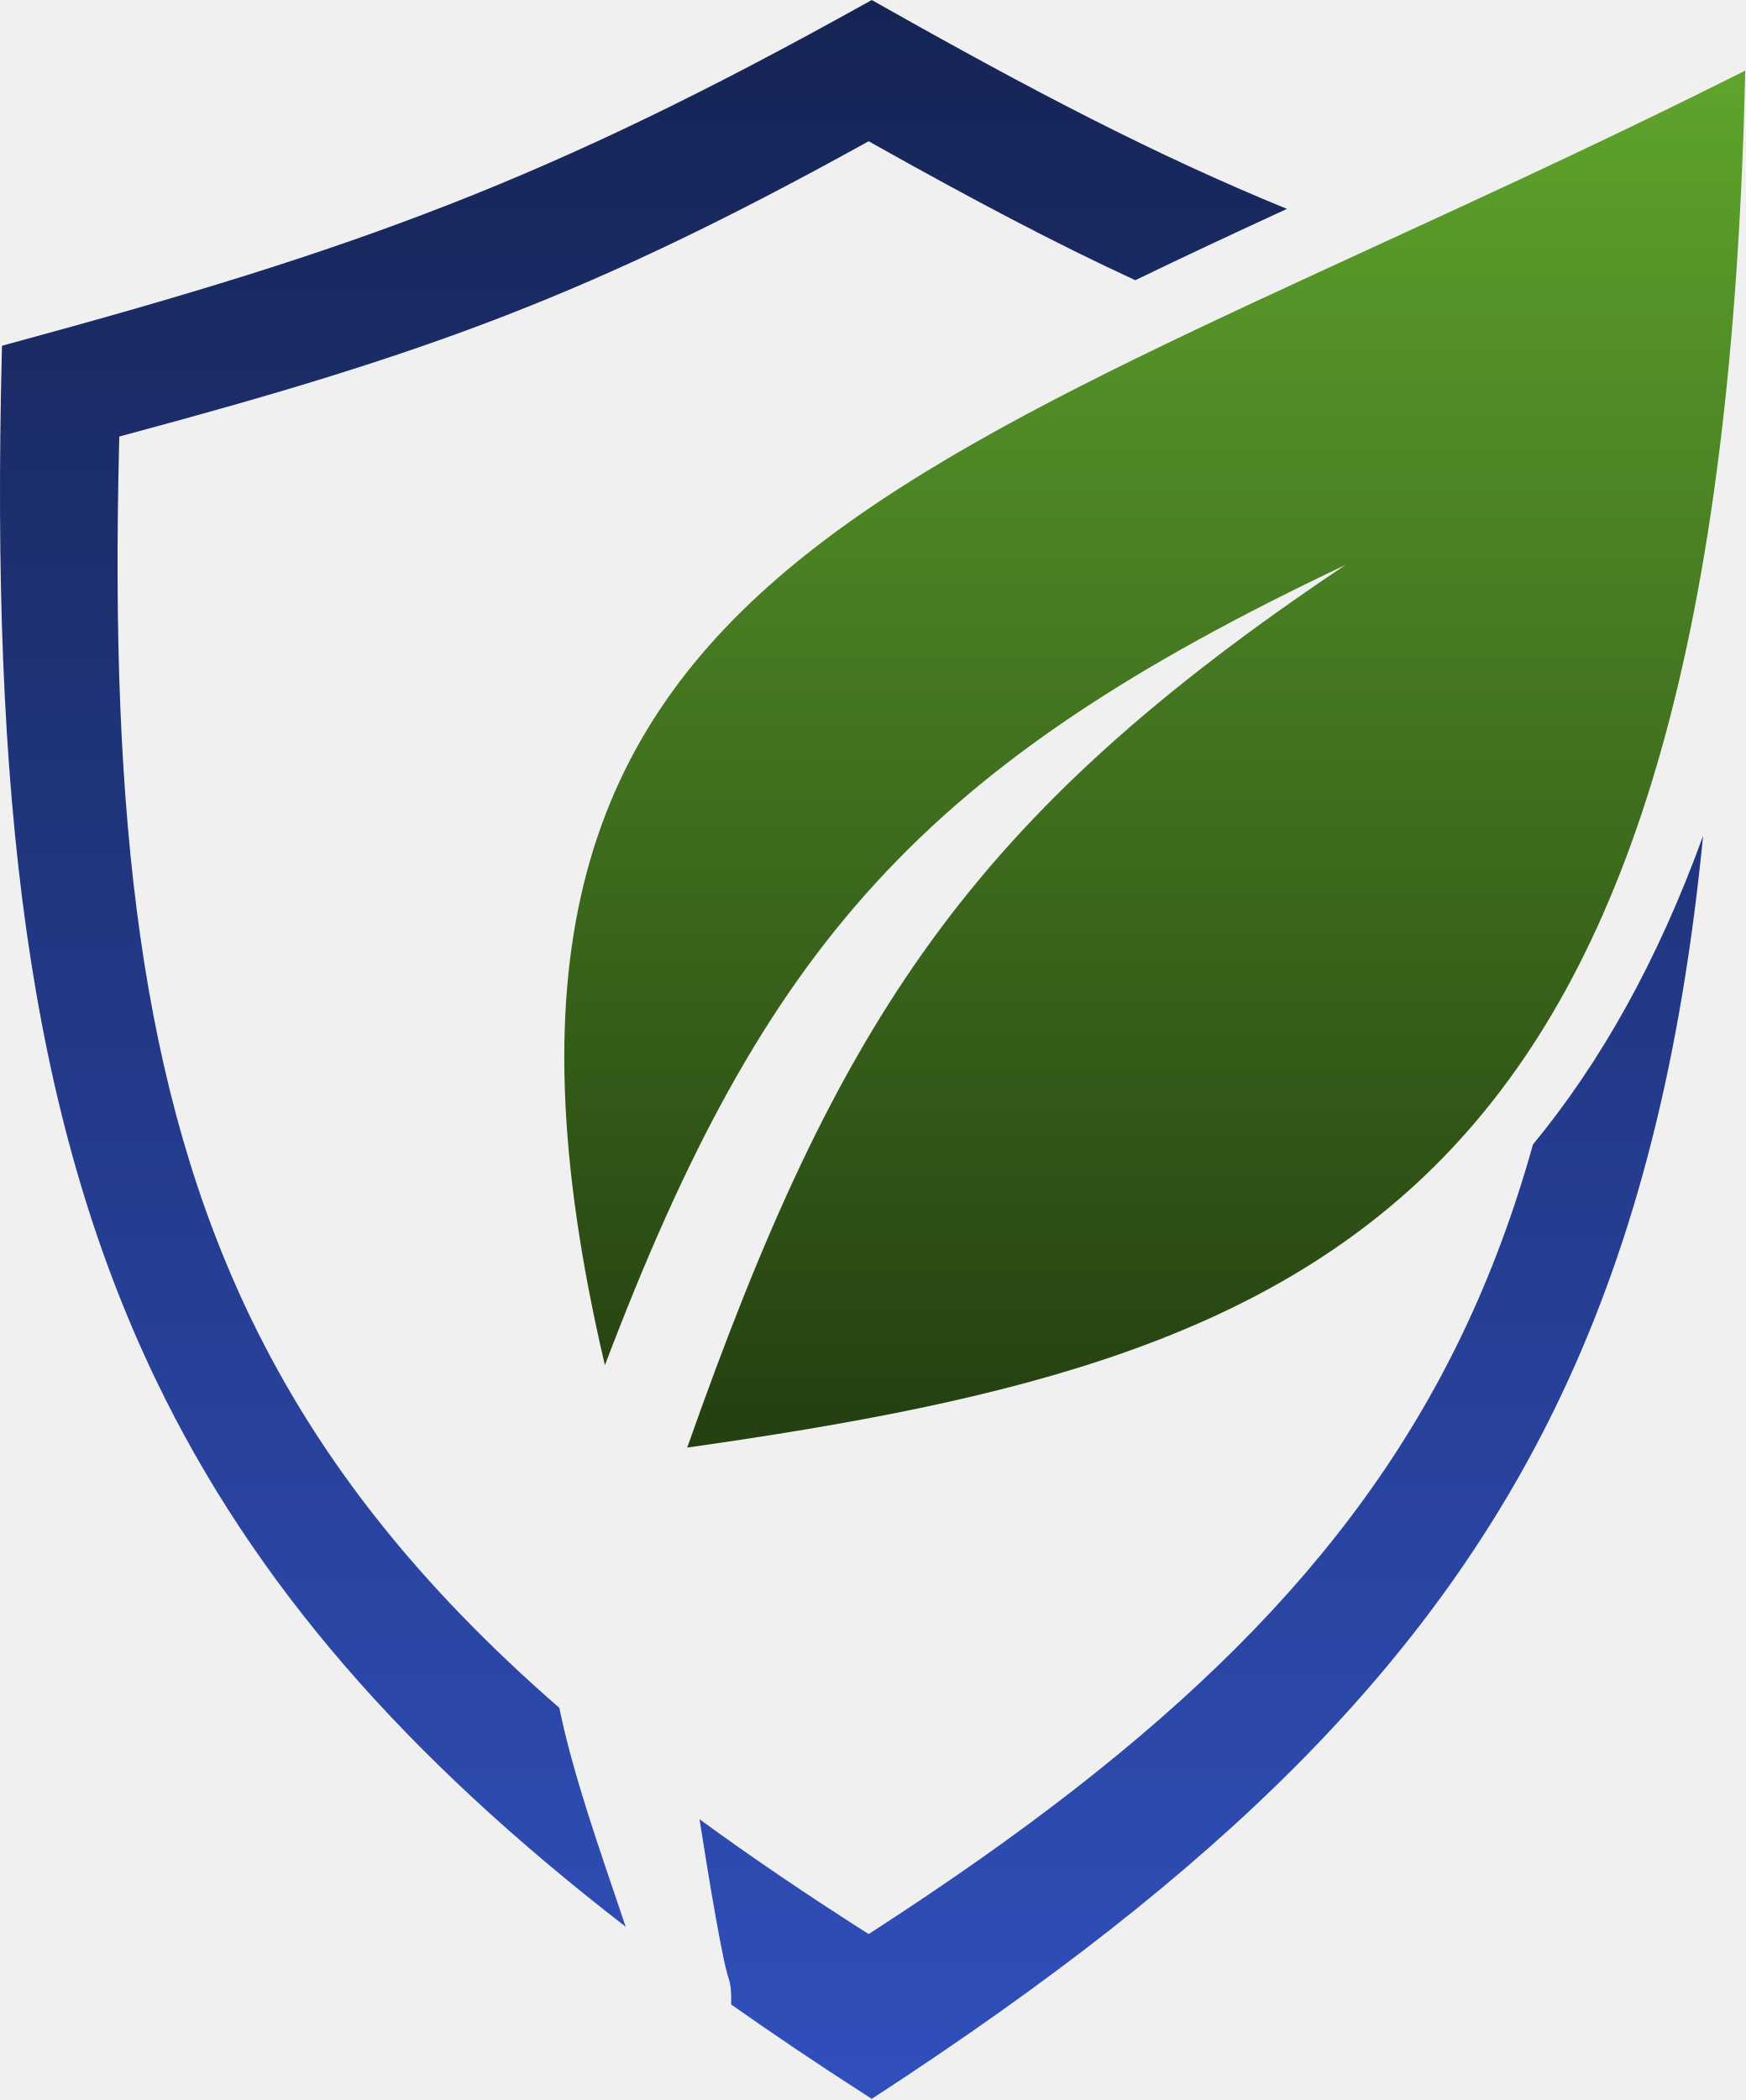
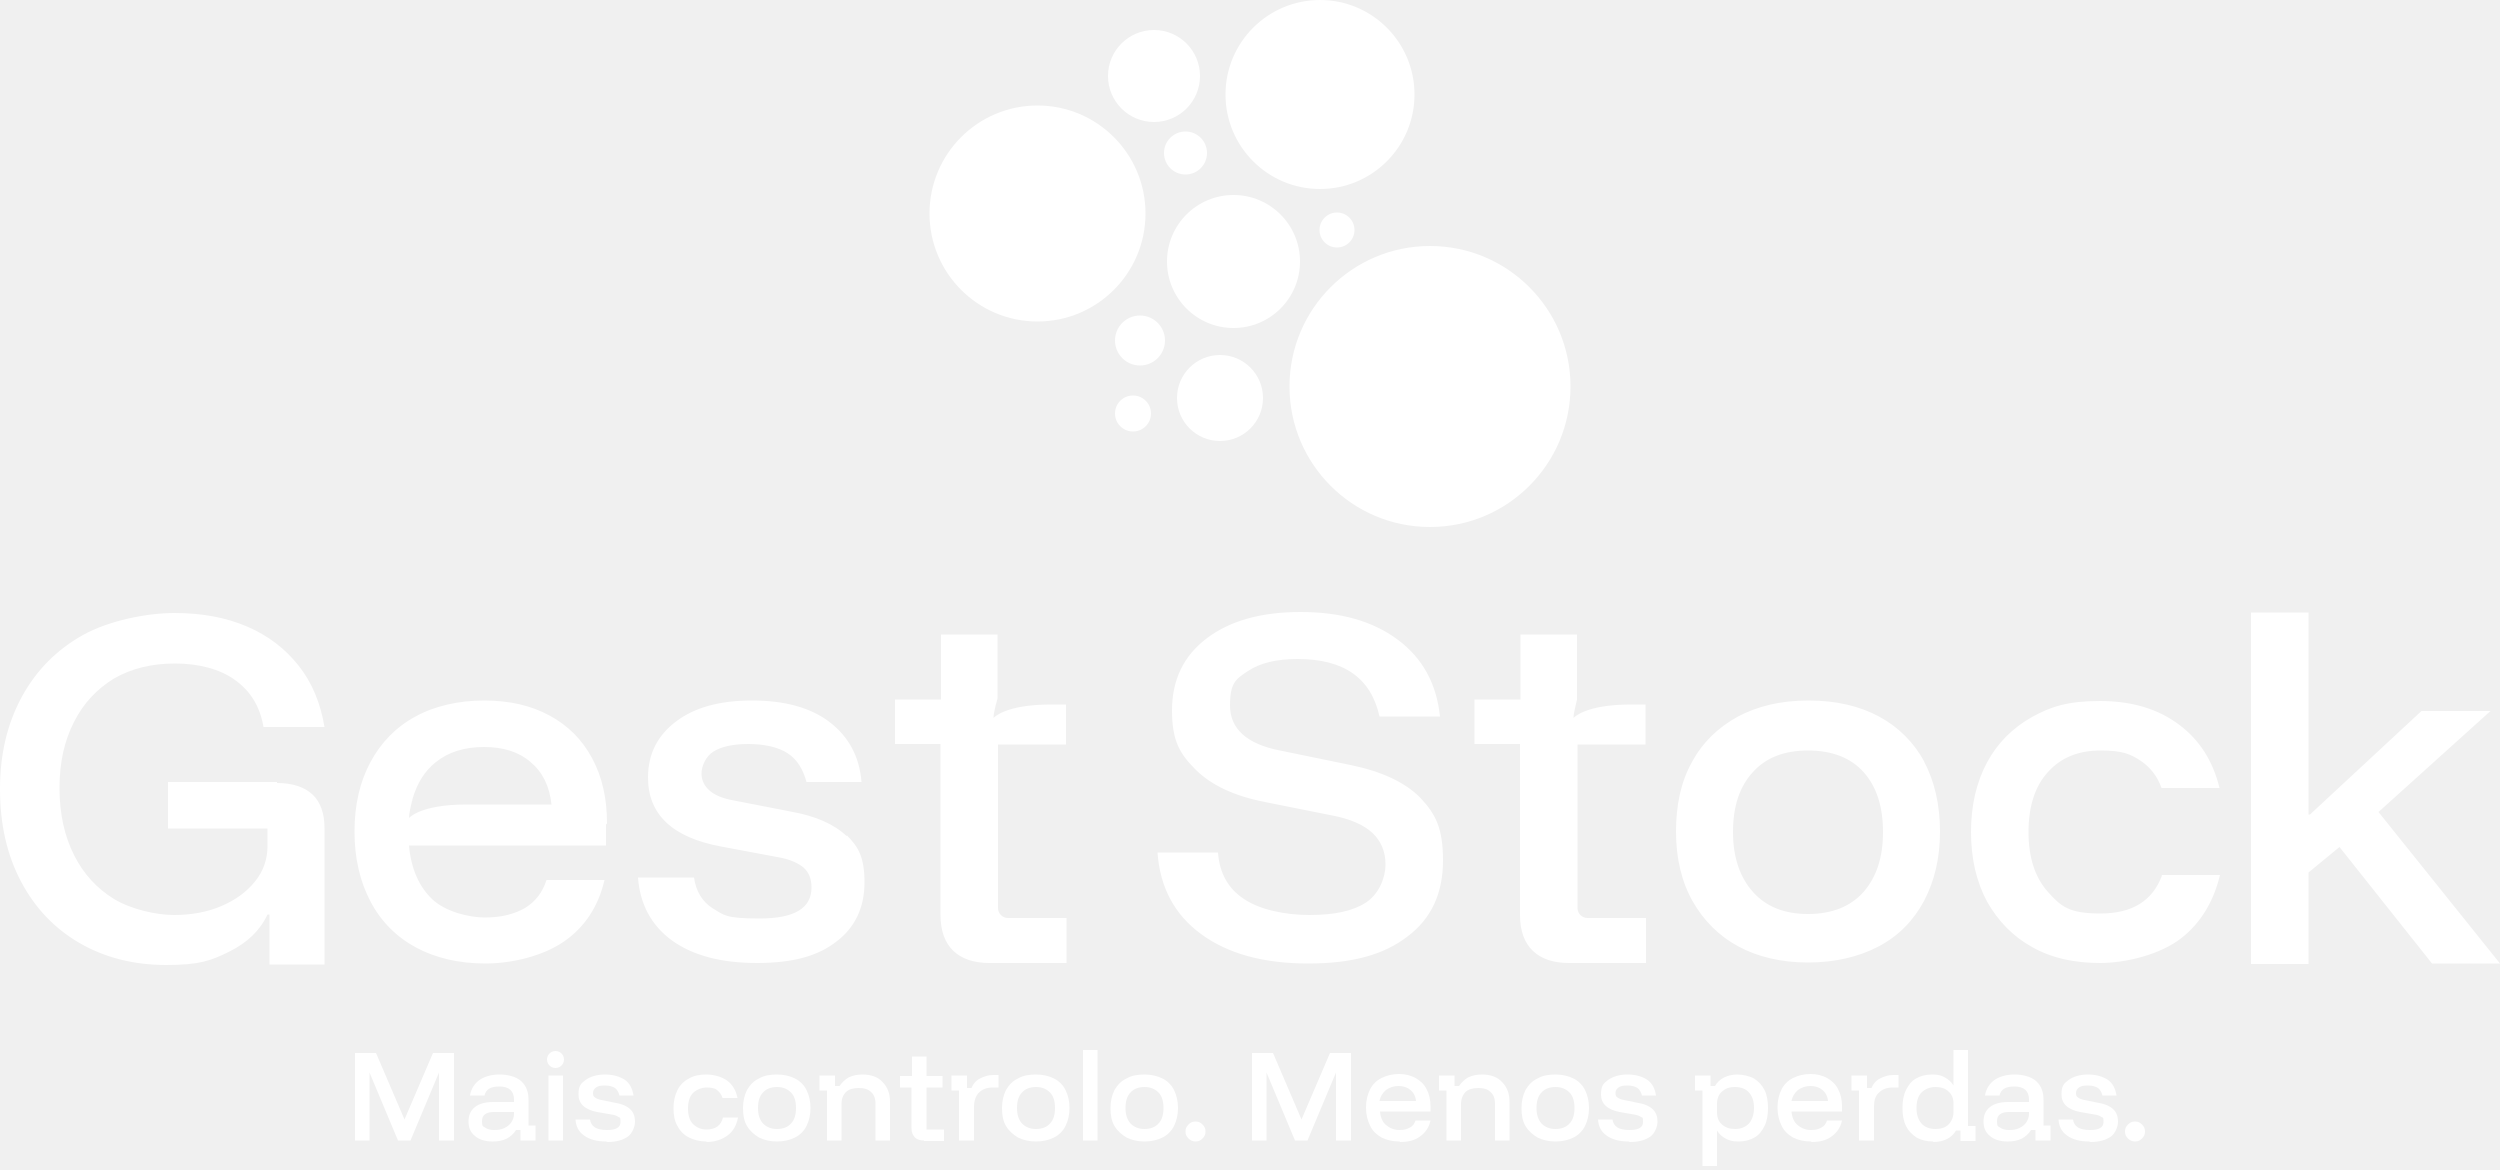
- <svg xmlns="http://www.w3.org/2000/svg" width="375" height="451" viewBox="0 0 375 451" fill="none">
-   <path d="M129.938 293.193C164.199 202.936 197.917 164.421 289.029 121.321C208.3 175.338 180.032 218.947 147.615 310.885C288.009 291.001 369.516 257.975 374.888 15.165C199.747 103.086 88.326 116.047 129.938 293.193Z" fill="url(#paint0_linear_1739_475)" />
-   <path d="M365.838 179.494C361.205 226.491 351.594 265.626 335.066 300.252C307.693 357.595 261.54 402.264 188.631 449.86L187.26 450.753L185.884 449.869C175.774 443.364 166.171 436.91 157.051 430.484C157.14 428.225 156.983 426.237 156.562 425.043C155.24 421.294 152.538 405.189 150.259 390.695C161.048 398.583 172.683 406.49 185.223 414.489L186.589 415.358L187.951 414.479C250.654 373.898 290.392 335.781 313.966 286.82C320.163 273.95 325.218 260.347 329.295 245.787C343.86 228.101 356.072 206.39 365.838 179.494ZM188.493 0.696C221.898 19.571 248.241 33.316 276.438 44.864C265.13 50.068 254.261 55.144 243.866 60.177C226.43 52.134 208.732 42.74 187.812 31.021L186.589 30.335L185.361 31.016C126.591 63.447 91.709 75.984 27.454 93.257L25.629 93.745L25.58 95.636C23.607 175.719 30.22 234.333 54.102 283.537C68.906 314.036 90.286 340.791 120.138 366.772C123.149 381.268 128.445 396.139 134.402 413.793C86.746 376.957 54.457 339.919 33.511 296.391C5.778 238.759 -1.913 170.074 0.381 76.132L0.431 74.251L2.245 73.757C77.014 53.484 117.624 38.763 186.022 0.691L187.26 0L188.493 0.696Z" fill="url(#paint1_linear_1739_475)" />
+ <svg xmlns="http://www.w3.org/2000/svg" width="500" height="234" viewBox="0 0 500 234" fill="none">
+   <g clip-path="url(#clip0_25_405)">
+     <path d="M246.7 65.6C254.045 65.6 260 59.645 260 52.3C260 44.955 254.045 39 246.7 39C239.355 39 233.4 44.955 233.4 52.3C233.4 59.645 239.355 65.6 246.7 65.6Z" fill="white" />
+     <path d="M230.8 24.4C235.881 24.4 240 20.281 240 15.2C240 10.119 235.881 6 230.8 6C225.719 6 221.6 10.119 221.6 15.2C221.6 20.281 225.719 24.4 230.8 24.4Z" fill="white" />
+     <path d="M244 88.2C248.75 88.2 252.6 84.35 252.6 79.6C252.6 74.85 248.75 71 244 71C239.25 71 235.4 74.85 235.4 79.6C235.4 84.35 239.25 88.2 244 88.2Z" fill="white" />
+     <path d="M207.5 64.3C219.429 64.3 229.1 54.629 229.1 42.7C229.1 30.771 219.429 21.1 207.5 21.1C195.571 21.1 185.9 30.771 185.9 42.7C185.9 54.629 195.571 64.3 207.5 64.3Z" fill="white" />
+     <path d="M264 37.8C274.438 37.8 282.9 29.338 282.9 18.9C282.9 8.462 274.438 0 264 0C253.562 0 245.1 8.462 245.1 18.9C245.1 29.338 253.562 37.8 264 37.8Z" fill="white" />
+     <path d="M286 105.4C301.519 105.4 314.1 92.819 314.1 77.3C314.1 61.781 301.519 49.2 286 49.2C270.481 49.2 257.9 61.781 257.9 77.3C257.9 92.819 270.481 105.4 286 105.4Z" fill="white" />
+     <path d="M228 73.1C230.761 73.1 233 70.861 233 68.1C233 65.339 230.761 63.1 228 63.1C225.239 63.1 223 65.339 223 68.1C223 70.861 225.239 73.1 228 73.1Z" fill="white" />
+     <path d="M237.1 34.9C239.475 34.9 241.4 32.975 241.4 30.6C241.4 28.225 239.475 26.3 237.1 26.3C234.725 26.3 232.8 28.225 232.8 30.6C232.8 32.975 234.725 34.9 237.1 34.9Z" fill="white" />
+     <path d="M267.4 49.5C269.333 49.5 270.9 47.933 270.9 46C270.9 44.067 269.333 42.5 267.4 42.5C265.467 42.5 263.9 44.067 263.9 46C263.9 47.933 265.467 49.5 267.4 49.5Z" fill="white" />
+     <path d="M226.6 86.3C228.588 86.3 230.2 84.688 230.2 82.7C230.2 80.712 228.588 79.1 226.6 79.1C224.612 79.1 223 80.712 223 82.7C223 84.688 224.612 86.3 226.6 86.3Z" fill="white" />
+     <path d="M55.4 156.4H33.6V165.7H53.5V169.2C53.5 171.8 52.7 174.2 51 176.3C49.3 178.4 47.1 180 44.3 181.2C41.5 182.4 38.3 183 34.8 183C31.3 183 26.3 181.9 22.8 179.8C19.4 177.7 16.7 174.8 14.8 171C12.9 167.2 11.9 162.8 11.9 157.6C11.9 152.4 12.9 148.1 14.8 144.4C16.7 140.6 19.4 137.8 22.8 135.7C26.3 133.7 30.3 132.7 35 132.7C39.7 132.7 44 133.8 47 136C50.1 138.2 52 141.3 52.7 145.4H64.9C64.1 140.6 62.4 136.5 59.7 133.1C57 129.7 53.6 127.1 49.4 125.3C45.2 123.5 40.4 122.6 34.9 122.6C29.4 122.6 21.8 124.1 16.6 127C11.4 129.9 7.3 134 4.4 139.3C1.5 144.6 0 150.7 0 157.8C0 164.9 1.4 171 4.2 176.3C7 181.6 10.9 185.7 15.9 188.6C20.9 191.5 26.7 193 33.3 193C39.9 193 42.3 192.1 45.9 190.3C49.5 188.5 52 186.1 53.5 182.9H53.9V192.9H64.9V165.6C64.9 162.7 64.1 160.4 62.5 158.9C60.9 157.4 58.5 156.6 55.4 156.6V156.4ZM169.3 167.2C166.9 164.9 163.2 163.2 158.1 162.3L146.8 160.1C144.5 159.7 142.9 159 141.9 158.1C140.9 157.2 140.3 156.1 140.3 154.7C140.3 153.3 141.1 151.3 142.7 150.3C144.3 149.3 146.7 148.8 149.7 148.8C152.7 148.8 155.7 149.4 157.6 150.7C159.4 151.9 160.6 153.8 161.3 156.4H172.3C171.9 151.3 169.7 147.3 165.9 144.4C162.1 141.5 156.9 140.1 150.4 140.1C143.9 140.1 138.9 141.5 135.2 144.3C131.5 147.1 129.6 150.8 129.6 155.5C129.6 162.9 134.5 167.5 144.2 169.3L155.4 171.4C157.9 171.8 159.6 172.6 160.7 173.5C161.8 174.5 162.3 175.8 162.3 177.5C162.3 181.7 158.8 183.7 151.9 183.7C145 183.7 144.8 183 142.6 181.7C140.5 180.4 139.2 178.3 138.8 175.5H127.6C128 180.9 130.3 185.1 134.4 188.1C138.6 191.1 144.2 192.6 151.4 192.6C158.6 192.6 163.6 191.2 167.3 188.3C171 185.5 172.9 181.5 172.9 176.5C172.9 171.5 171.7 169.4 169.4 167.1L169.3 167.2ZM121.4 164.7C121.4 159.6 120.4 155.3 118.4 151.6C116.4 147.9 113.6 145.1 109.9 143.1C106.2 141.1 101.9 140.1 96.8 140.1C91.7 140.1 86.9 141.2 83.1 143.3C79.2 145.4 76.2 148.5 74.1 152.4C72 156.3 70.9 160.9 70.9 166.3C70.9 171.7 72 176.3 74.1 180.3C76.2 184.3 79.3 187.4 83.2 189.5C87.1 191.6 91.8 192.7 97.1 192.7C102.4 192.7 108.6 191.2 112.8 188.3C117 185.4 119.7 181.2 120.9 176H109.3C108.5 178.5 107.1 180.3 105 181.6C102.9 182.8 100.3 183.5 97 183.5C93.7 183.5 89 182.3 86.4 179.8C83.8 177.3 82.2 173.7 81.8 169.1H121.2V164.9L121.4 164.7ZM93.3 160.9C84 160.9 81.8 163.6 81.8 163.6C81.8 162.7 82.2 161 82.4 160.2C82.4 160 82.4 159.9 82.5 159.8C83.4 156.7 84.9 154.2 87.2 152.4C89.7 150.4 92.9 149.4 96.8 149.4C100.7 149.4 103.8 150.4 106.1 152.4C108.5 154.4 109.9 157.2 110.3 160.9H93.2H93.3ZM82.6 159.8C82.6 159.9 82.6 160.1 82.5 160.2C82.5 159.9 82.6 159.8 82.6 159.8ZM213.2 148.9V140.9C212.3 140.9 211.3 140.9 210.2 140.9C200.9 140.9 198.7 143.6 198.7 143.6C198.7 142.4 199.5 139.7 199.5 139.7V126.9H188.2V139.9H179V148.8H188.1V183C188.1 186.2 189 188.6 190.7 190.2C192.4 191.8 194.8 192.6 197.9 192.6H213.3V183.6H201.6C200.5 183.6 199.6 182.7 199.6 181.6V148.9H213.3H213.2ZM284.1 159.6C281.1 156.5 276.4 154.3 270.1 153L256 150.1C249.3 148.8 246 145.7 246 141.1C246 136.5 247.2 135.8 249.6 134.2C252 132.6 255.3 131.8 259.5 131.8C268.8 131.8 274.2 135.6 275.9 143.3H288C287.3 136.7 284.5 131.6 279.5 127.9C274.5 124.2 268.1 122.4 260.1 122.4C252.1 122.4 245.9 124.2 241.3 127.7C236.7 131.2 234.4 136 234.4 142.1C234.4 148.2 236 150.8 239.1 153.9C242.2 157 246.8 159.2 253 160.4L266.5 163.1C270.1 163.8 272.8 165 274.5 166.6C276.2 168.2 277.1 170.3 277.1 172.9C277.1 175.5 275.8 178.8 273.2 180.5C270.6 182.2 266.9 183 261.9 183C256.9 183 251.9 181.9 248.8 179.8C245.6 177.7 243.9 174.6 243.6 170.5H231.5C232 177.5 234.9 182.9 240.2 186.8C245.5 190.7 252.6 192.7 261.6 192.7C270.6 192.7 276.8 190.9 281.5 187.3C286.3 183.7 288.6 178.6 288.6 172.1C288.6 165.6 287.1 162.8 284.1 159.6ZM384.9 152.4C382.8 148.5 379.7 145.4 375.8 143.3C371.9 141.2 367.2 140.1 361.7 140.1C356.2 140.1 351.6 141.2 347.6 143.3C343.6 145.5 340.5 148.5 338.4 152.4C336.2 156.3 335.2 161 335.2 166.3C335.2 171.6 336.3 176.3 338.5 180.2C340.7 184.1 343.8 187.2 347.7 189.3C351.6 191.4 356.3 192.5 361.6 192.5C366.9 192.5 371.7 191.4 375.7 189.3C379.7 187.2 382.7 184.1 384.8 180.2C386.9 176.2 388 171.6 388 166.3C388 161 386.9 156.2 384.8 152.3L384.9 152.4ZM372.7 178.4C370.1 181.3 366.4 182.8 361.6 182.8C356.8 182.8 353.2 181.3 350.6 178.4C348 175.5 346.6 171.5 346.6 166.4C346.6 161.3 347.9 157.3 350.6 154.4C353.2 151.5 356.9 150.1 361.6 150.1C366.3 150.1 370.1 151.5 372.7 154.4C375.3 157.3 376.6 161.3 376.6 166.4C376.6 171.5 375.3 175.4 372.7 178.4ZM432.4 175.1C430.5 180.2 426.4 182.7 420.1 182.7C413.8 182.7 412.2 181.3 409.6 178.4C407 175.5 405.7 171.5 405.7 166.4C405.7 161.3 407 157.2 409.6 154.4C412.2 151.5 415.7 150.1 420.1 150.1C424.5 150.1 426.1 150.8 428.2 152.2C430.1 153.5 431.5 155.3 432.3 157.6H443.9C442.6 152.2 439.9 148 435.9 145C431.7 141.8 426.4 140.2 420 140.2C413.6 140.2 410.2 141.3 406.4 143.4C402.5 145.6 399.5 148.6 397.4 152.5C395.3 156.4 394.2 161.1 394.2 166.4C394.2 171.7 395.3 176.4 397.4 180.3C399.6 184.2 402.6 187.3 406.4 189.4C410.3 191.6 414.8 192.6 420 192.6C425.2 192.6 432.1 190.9 436.3 187.6C440.1 184.6 442.7 180.4 444 175H432.3L432.4 175.1ZM329.1 148.9V140.9C328.3 140.9 327.3 140.9 326.2 140.9C316.9 140.9 314.7 143.6 314.7 143.6C314.7 142.6 315.3 140.5 315.4 139.9V126.9H304.1V139.9H294.9V148.8H304V183C304 186.2 304.9 188.6 306.6 190.2C308.3 191.8 310.7 192.6 313.8 192.6H329.2V183.6H317.5C316.4 183.6 315.5 182.7 315.5 181.6V148.9H329.2H329.1ZM475.7 162.4L498.1 142.2H484.3L462 162.9H461.7V122.5H450.2V192.8H461.7V174.5L467.9 169.4L486.4 192.7H500L475.7 162.4Z" fill="white" />
+     <path d="M71 228.1V210.6H75.2L80.9 223.9L86.6 210.6H90.8V228.1H87.8V214.5L82.1 228.1H79.6L73.9 214.5V228.1H71Z" fill="white" />
+     <path d="M98.5 228.3C97 228.3 95.8 227.9 95 227.2C94.1 226.5 93.7 225.5 93.7 224.3C93.7 223.1 94.1 222.1 95 221.4C95.9 220.7 97.1 220.4 98.7 220.4H102.8V219.9C102.8 218.2 101.8 217.3 99.9 217.3C98 217.3 97.2 217.9 96.9 219.1H94C94.2 217.8 94.9 216.7 95.9 216C96.9 215.3 98.3 214.9 99.9 214.9C101.5 214.9 103.2 215.3 104.2 216.2C105.2 217.1 105.7 218.3 105.7 219.9V225.1H107.1V228.1H104.1V226H103.2C102.8 226.7 102.1 227.3 101.4 227.7C100.6 228.1 99.7 228.3 98.6 228.3H98.5ZM98.9 226C99.6 226 100.3 225.9 100.9 225.6C101.5 225.3 102 224.9 102.3 224.4C102.6 223.9 102.8 223.4 102.8 222.8V222.4H98.8C97.2 222.4 96.4 223 96.4 224.2C96.4 225.4 96.6 225.2 97 225.5C97.4 225.8 98 226 98.8 226H98.9Z" fill="white" />
+     <path d="M111.1 213.6C110.6 213.6 110.2 213.4 109.9 213.1C109.6 212.8 109.4 212.4 109.4 211.9C109.4 211.4 109.6 211 109.9 210.7C110.2 210.4 110.6 210.2 111.1 210.2C111.6 210.2 112 210.4 112.3 210.7C112.6 211 112.8 211.4 112.8 211.9C112.8 212.4 112.6 212.8 112.3 213.1C112 213.4 111.6 213.6 111.1 213.6ZM109.7 228.1V215.1H112.6V228.1H109.7Z" fill="white" />
+     <path d="M121.2 228.3C119.4 228.3 117.9 227.9 116.8 227.1C115.7 226.3 115.2 225.3 115.1 223.9H118C118.1 224.6 118.4 225.1 119 225.5C119.5 225.8 120.3 226 121.4 226C123.2 226 124.1 225.5 124.1 224.4C124.1 223.3 124 223.6 123.7 223.4C123.4 223.2 123 223 122.3 222.9L119.4 222.4C116.9 221.9 115.7 220.7 115.7 218.9C115.7 217.1 116.2 216.7 117.1 216C118.1 215.3 119.4 214.9 121 214.9C122.6 214.9 124 215.3 125 216C126 216.7 126.5 217.8 126.7 219.1H123.9C123.7 218.4 123.4 217.9 123 217.6C122.5 217.3 121.9 217.1 121 217.1C120.1 217.1 119.6 217.2 119.2 217.5C118.8 217.8 118.6 218.1 118.6 218.6C118.6 219.1 118.7 219.3 119 219.5C119.3 219.7 119.7 219.9 120.3 220L123.2 220.6C124.5 220.8 125.5 221.3 126.1 221.9C126.7 222.5 127 223.3 127 224.3C127 225.3 126.5 226.6 125.6 227.3C124.6 228 123.3 228.4 121.5 228.4L121.2 228.3Z" fill="white" />
+     <path d="M141.3 228.3C140 228.3 138.8 228 137.8 227.5C136.8 227 136 226.2 135.5 225.2C134.9 224.2 134.7 223 134.7 221.6C134.7 220.2 135 219 135.5 218C136 217 136.8 216.2 137.8 215.7C138.8 215.1 140 214.9 141.3 214.9C142.6 214.9 144.3 215.3 145.4 216.1C146.5 216.9 147.2 218.1 147.5 219.6H144.5C144.3 218.9 143.9 218.4 143.4 218C142.9 217.6 142.2 217.5 141.3 217.5C140.4 217.5 139.3 217.9 138.6 218.6C137.9 219.3 137.6 220.4 137.6 221.7C137.6 223 137.9 224.1 138.6 224.8C139.3 225.5 140.2 225.9 141.3 225.9C143.1 225.9 144.2 225.1 144.6 223.5H147.6C147.3 225.1 146.6 226.3 145.5 227.1C144.4 227.9 143 228.4 141.3 228.4V228.3Z" fill="white" />
+     <path d="M155.4 228.3C154 228.3 152.8 228 151.8 227.5C150.8 226.9 150 226.2 149.4 225.2C148.8 224.2 148.6 223 148.6 221.6C148.6 220.2 148.9 219 149.4 218C150 217 150.7 216.2 151.8 215.7C152.8 215.1 154 214.9 155.4 214.9C156.8 214.9 158 215.2 159 215.7C160 216.2 160.8 217 161.3 218C161.8 219 162.1 220.2 162.1 221.6C162.1 223 161.8 224.2 161.3 225.2C160.8 226.2 160 227 159 227.5C158 228 156.8 228.3 155.4 228.3ZM155.4 225.8C156.6 225.8 157.6 225.4 158.2 224.7C158.9 224 159.2 222.9 159.2 221.6C159.2 220.3 158.9 219.2 158.2 218.5C157.5 217.8 156.6 217.4 155.4 217.4C154.2 217.4 153.2 217.8 152.6 218.5C151.9 219.2 151.6 220.3 151.6 221.6C151.6 222.9 151.9 223.9 152.6 224.7C153.3 225.4 154.2 225.8 155.4 225.8Z" fill="white" />
+     <path d="M165.4 228.1V218.1H163.9V215.1H167V217.2H167.9C168.4 216.5 169 215.9 169.7 215.5C170.5 215.1 171.4 214.9 172.5 214.9C174.2 214.9 175.6 215.4 176.5 216.4C177.5 217.4 178 218.7 178 220.3V228.1H175.1V220.8C175.1 219.7 174.8 218.9 174.2 218.4C173.6 217.8 172.8 217.6 171.7 217.6C170.6 217.6 169.7 217.9 169.2 218.4C168.6 219 168.3 219.8 168.3 220.8V228.1H165.4Z" fill="white" />
+     <path d="M184.8 228.1C184 228.1 183.4 227.9 183 227.5C182.6 227.1 182.3 226.5 182.3 225.7V217.5H180V215.2H182.4V211.3H185.3V215.2H188.5V217.5H185.3V225.9H188.8V228.2H184.8V228.1Z" fill="white" />
+     <path d="M191.8 228.1V218.1H190.3V215.1H193.4V217.6H194.3C194.6 216.8 195.2 216.1 196 215.7C196.8 215.3 197.6 215 198.6 215H199.7V217.5H198.5C197.3 217.5 196.4 217.9 195.7 218.6C195.1 219.3 194.8 220.2 194.8 221.4V228.1H191.8Z" fill="white" />
+     <path d="M207.2 228.3C205.8 228.3 204.6 228 203.6 227.5C202.6 226.9 201.8 226.2 201.2 225.2C200.6 224.2 200.4 223 200.4 221.6C200.4 220.2 200.7 219 201.2 218C201.8 217 202.5 216.2 203.6 215.7C204.6 215.1 205.8 214.9 207.2 214.9C208.6 214.9 209.8 215.2 210.8 215.7C211.8 216.2 212.6 217 213.1 218C213.6 219 213.9 220.2 213.9 221.6C213.9 223 213.6 224.2 213.1 225.2C212.6 226.2 211.8 227 210.8 227.5C209.8 228 208.6 228.3 207.2 228.3ZM207.2 225.8C208.4 225.8 209.4 225.4 210 224.7C210.7 224 211 222.9 211 221.6C211 220.3 210.7 219.2 210 218.5C209.3 217.8 208.4 217.4 207.2 217.4C206 217.4 205 217.8 204.4 218.5C203.7 219.2 203.4 220.3 203.4 221.6C203.4 222.9 203.7 223.9 204.4 224.7C205.1 225.4 206 225.8 207.2 225.8Z" fill="white" />
+     <path d="M216.6 228.1V210H219.5V228.1H216.6Z" fill="white" />
+     <path d="M228.9 228.3C227.5 228.3 226.3 228 225.3 227.5C224.3 226.9 223.5 226.2 222.9 225.2C222.3 224.2 222.1 223 222.1 221.6C222.1 220.2 222.4 219 222.9 218C223.5 217 224.2 216.2 225.3 215.7C226.3 215.1 227.5 214.9 228.9 214.9C230.3 214.9 231.5 215.2 232.5 215.7C233.5 216.2 234.3 217 234.8 218C235.3 219 235.6 220.2 235.6 221.6C235.6 223 235.3 224.2 234.8 225.2C234.3 226.2 233.5 227 232.5 227.5C231.5 228 230.3 228.3 228.9 228.3ZM228.9 225.8C230.1 225.8 231.1 225.4 231.7 224.7C232.4 224 232.7 222.9 232.7 221.6C232.7 220.3 232.4 219.2 231.7 218.5C231 217.8 230.1 217.4 228.9 217.4C227.7 217.4 226.7 217.8 226.1 218.5C225.4 219.2 225.1 220.3 225.1 221.6C225.1 222.9 225.4 223.9 226.1 224.7C226.8 225.4 227.7 225.8 228.9 225.8Z" fill="white" />
+     <path d="M239.1 228.3C238.6 228.3 238.1 228.1 237.7 227.7C237.3 227.3 237.1 226.9 237.1 226.3C237.1 225.7 237.3 225.3 237.7 224.9C238.1 224.5 238.5 224.3 239.1 224.3C239.7 224.3 240.1 224.5 240.5 224.9C240.9 225.3 241.1 225.7 241.1 226.3C241.1 226.9 240.9 227.3 240.5 227.7C240.1 228.1 239.7 228.3 239.1 228.3Z" fill="white" />
+     <path d="M250.4 228.1V210.6H254.6L260.3 223.9L266 210.6H270.2V228.1H267.2V214.5L261.5 228.1H259L253.3 214.5V228.1H250.4Z" fill="white" />
+     <path d="M279.9 228.3C278.5 228.3 277.3 228 276.3 227.5C275.3 226.9 274.5 226.2 274 225.1C273.5 224.1 273.2 222.9 273.2 221.5C273.2 220.1 273.5 218.9 274 217.9C274.5 216.9 275.3 216.1 276.3 215.6C277.3 215.1 278.5 214.8 279.8 214.8C281.1 214.8 282.2 215.1 283.1 215.6C284 216.1 284.8 216.8 285.3 217.8C285.8 218.7 286.1 219.9 286.1 221.2V222.3H276C276.1 223.5 276.5 224.4 277.2 225C277.9 225.6 278.8 226 279.9 226C281 226 281.4 225.8 282 225.5C282.6 225.2 282.9 224.7 283.1 224.1H286.1C285.8 225.5 285.1 226.5 284 227.3C282.9 228.1 281.6 228.4 280 228.4L279.9 228.3ZM283.2 220.2C283.1 219.2 282.7 218.5 282.1 218C281.5 217.5 280.7 217.2 279.7 217.2C278.7 217.2 277.9 217.5 277.2 218C276.6 218.5 276.1 219.2 275.9 220.2H283.2Z" fill="white" />
+     <path d="M289.3 228.1V218.1H287.8V215.1H290.9V217.2H291.8C292.3 216.5 292.9 215.9 293.6 215.5C294.4 215.1 295.3 214.9 296.4 214.9C298.1 214.9 299.5 215.4 300.4 216.4C301.4 217.4 301.9 218.7 301.9 220.3V228.1H299V220.8C299 219.7 298.7 218.9 298.1 218.4C297.5 217.8 296.7 217.6 295.6 217.6C294.5 217.6 293.6 217.9 293.1 218.4C292.6 218.9 292.2 219.8 292.2 220.8V228.1H289.3Z" fill="white" />
+     <path d="M311.1 228.3C309.7 228.3 308.5 228 307.5 227.5C306.5 226.9 305.7 226.2 305.1 225.2C304.5 224.2 304.3 223 304.3 221.6C304.3 220.2 304.6 219 305.1 218C305.7 217 306.4 216.2 307.5 215.7C308.5 215.1 309.7 214.9 311.1 214.9C312.5 214.9 313.7 215.2 314.7 215.7C315.7 216.2 316.5 217 317 218C317.5 219 317.8 220.2 317.8 221.6C317.8 223 317.5 224.2 317 225.2C316.5 226.2 315.7 227 314.7 227.5C313.7 228 312.5 228.3 311.1 228.3ZM311.1 225.8C312.3 225.8 313.3 225.4 313.9 224.7C314.6 224 314.9 222.9 314.9 221.6C314.9 220.3 314.6 219.2 313.9 218.5C313.2 217.8 312.3 217.4 311.1 217.4C309.9 217.4 308.9 217.8 308.3 218.5C307.6 219.2 307.3 220.3 307.3 221.6C307.3 222.9 307.6 223.9 308.3 224.7C309 225.4 309.9 225.8 311.1 225.8Z" fill="white" />
+     <path d="M325.7 228.3C323.9 228.3 322.4 227.9 321.3 227.1C320.2 226.3 319.7 225.3 319.6 223.9H322.5C322.6 224.6 322.9 225.1 323.5 225.5C324 225.8 324.8 226 325.9 226C327.7 226 328.6 225.5 328.6 224.4C328.6 223.3 328.5 223.6 328.2 223.4C327.9 223.2 327.5 223 326.8 222.9L323.9 222.4C321.4 221.9 320.2 220.7 320.2 218.9C320.2 217.1 320.7 216.7 321.6 216C322.6 215.3 323.9 214.9 325.5 214.9C327.1 214.9 328.5 215.3 329.5 216C330.5 216.7 331 217.8 331.2 219.1H328.4C328.2 218.4 327.9 217.9 327.5 217.6C327 217.3 326.4 217.1 325.5 217.1C324.6 217.1 324.1 217.2 323.7 217.5C323.3 217.8 323.1 218.1 323.1 218.6C323.1 219.1 323.2 219.3 323.5 219.5C323.8 219.7 324.2 219.9 324.8 220L327.7 220.6C329 220.8 330 221.3 330.6 221.9C331.2 222.5 331.5 223.3 331.5 224.3C331.5 225.3 331 226.6 330.1 227.3C329.1 228 327.8 228.4 326 228.4L325.7 228.3Z" fill="white" />
+     <path d="M340.5 233.3V218.1H339V215.1H342.1V217.2H343C343.4 216.5 344 215.9 344.8 215.5C345.6 215.1 346.5 214.9 347.5 214.9C348.5 214.9 349.9 215.2 350.8 215.7C351.7 216.3 352.4 217 352.9 218C353.4 219 353.6 220.2 353.6 221.6C353.6 223 353.4 224.2 352.9 225.2C352.4 226.2 351.8 227 350.9 227.5C350 228 349 228.3 347.7 228.3C346.4 228.3 345.9 228.1 345.1 227.7C344.4 227.3 343.8 226.8 343.4 226.1V233.2H340.5V233.3ZM347 225.8C348.2 225.8 349.1 225.4 349.8 224.7C350.4 224 350.8 222.9 350.8 221.6C350.8 220.3 350.5 219.3 349.8 218.5C349.2 217.8 348.2 217.4 347 217.4C345.8 217.4 345.1 217.7 344.4 218.3C343.7 218.9 343.4 219.8 343.4 220.8V222.4C343.4 223.5 343.7 224.3 344.4 224.9C345.1 225.5 345.9 225.8 347 225.8Z" fill="white" />
+     <path d="M362.2 228.3C360.8 228.3 359.6 228 358.6 227.5C357.6 226.9 356.8 226.2 356.3 225.1C355.8 224.1 355.5 222.9 355.5 221.5C355.5 220.1 355.8 218.9 356.3 217.9C356.8 216.9 357.6 216.1 358.6 215.6C359.6 215.1 360.8 214.8 362.1 214.8C363.4 214.8 364.5 215.1 365.4 215.6C366.3 216.1 367.1 216.8 367.6 217.8C368.1 218.7 368.4 219.9 368.4 221.2V222.3H358.3C358.4 223.5 358.8 224.4 359.5 225C360.2 225.6 361.1 226 362.2 226C363.3 226 363.7 225.8 364.3 225.5C364.9 225.2 365.2 224.7 365.4 224.1H368.4C368.1 225.5 367.4 226.5 366.3 227.3C365.2 228.1 363.9 228.4 362.3 228.4L362.2 228.3ZM365.6 220.2C365.5 219.2 365.1 218.5 364.5 218C363.9 217.5 363.1 217.2 362.1 217.2C361.1 217.2 360.3 217.5 359.6 218C359 218.5 358.5 219.2 358.3 220.2H365.6Z" fill="white" />
+     <path d="M371.8 228.1V218.1H370.3V215.1H373.4V217.6H374.3C374.6 216.8 375.2 216.1 376 215.7C376.8 215.3 377.6 215 378.6 215H379.7V217.5H378.5C377.3 217.5 376.4 217.9 375.7 218.6C375 219.3 374.8 220.2 374.8 221.4V228.1H371.8Z" fill="white" />
+     <path d="M386.6 228.3C385.3 228.3 384.2 228 383.3 227.5C382.4 226.9 381.7 226.2 381.2 225.2C380.7 224.2 380.5 223 380.5 221.6C380.5 220.2 380.7 219 381.2 218C381.7 217 382.3 216.2 383.2 215.7C384.1 215.2 385.1 214.9 386.4 214.9C387.7 214.9 388.3 215.1 389 215.5C389.7 215.9 390.3 216.4 390.7 217.1V210H393.6V225.2H395.1V228.2H392.1V226.1H391.2C390.8 226.8 390.2 227.4 389.4 227.8C388.6 228.2 387.7 228.4 386.7 228.4L386.6 228.3ZM387.1 225.8C388.2 225.8 389.1 225.5 389.7 224.9C390.3 224.3 390.7 223.4 390.7 222.4V220.8C390.7 219.7 390.4 218.9 389.7 218.3C389.1 217.7 388.2 217.4 387.1 217.4C386 217.4 385 217.8 384.3 218.5C383.6 219.2 383.3 220.3 383.3 221.6C383.3 222.9 383.6 223.9 384.3 224.7C384.9 225.4 385.9 225.8 387.1 225.8Z" fill="white" />
+     <path d="M401.5 228.3C400 228.3 398.8 227.9 398 227.2C397.1 226.5 396.7 225.5 396.7 224.3C396.7 223.1 397.1 222.1 398 221.4C398.9 220.7 400.1 220.4 401.7 220.4H405.8V219.9C405.8 218.2 404.8 217.3 402.9 217.3C401 217.3 400.2 217.9 399.9 219.1H397C397.2 217.8 397.9 216.7 398.9 216C399.9 215.3 401.3 214.9 402.9 214.9C404.5 214.9 406.2 215.3 407.2 216.2C408.2 217.1 408.7 218.3 408.7 219.9V225.1H410.1V228.1H407.1V226H406.2C405.8 226.7 405.1 227.3 404.4 227.7C403.6 228.1 402.7 228.3 401.6 228.3H401.5ZM401.9 226C402.6 226 403.3 225.9 403.9 225.6C404.5 225.3 405 224.9 405.3 224.4C405.6 223.9 405.8 223.4 405.8 222.8V222.4H401.8C400.2 222.4 399.4 223 399.4 224.2C399.4 225.4 399.6 225.2 400 225.5C400.4 225.8 401 226 401.8 226H401.9Z" fill="white" />
+     <path d="M417.8 228.3C416 228.3 414.5 227.9 413.4 227.1C412.3 226.3 411.8 225.3 411.7 223.9H414.6C414.7 224.6 415 225.1 415.6 225.5C416.1 225.8 416.9 226 418 226C419.8 226 420.7 225.5 420.7 224.4C420.7 223.3 420.6 223.6 420.3 223.4C420 223.2 419.6 223 418.9 222.9L416 222.4C413.5 221.9 412.3 220.7 412.3 218.9C412.3 217.1 412.8 216.7 413.7 216C414.7 215.3 416 214.9 417.6 214.9C419.2 214.9 420.6 215.3 421.6 216C422.6 216.7 423.1 217.8 423.3 219.1H420.5C420.3 218.4 420 217.9 419.6 217.6C419.1 217.3 418.5 217.1 417.6 217.1C416.7 217.1 416.2 217.2 415.8 217.5C415.4 217.8 415.2 218.1 415.2 218.6C415.2 219.1 415.3 219.3 415.6 219.5C415.9 219.7 416.3 219.9 416.9 220L419.8 220.6C421.1 220.8 422.1 221.3 422.7 221.9C423.3 222.5 423.6 223.3 423.6 224.3C423.6 225.3 423.1 226.6 422.2 227.3C421.2 228 419.9 228.4 418.1 228.4L417.8 228.3Z" fill="white" />
+     <path d="M427 228.3C426.5 228.3 426 228.1 425.6 227.7C425.2 227.3 425 226.9 425 226.3C425 225.7 425.2 225.3 425.6 224.9C426 224.5 426.4 224.3 427 224.3C427.6 224.3 428 224.5 428.4 224.9C428.8 225.3 429 225.7 429 226.3C429 226.9 428.8 227.3 428.4 227.7C428 228.1 427.6 228.3 427 228.3Z" fill="white" />
+   </g>
  <defs>
-     <linearGradient id="paint0_linear_1739_475" x1="258.21" y1="10.11" x2="258.21" y2="305.83" gradientUnits="userSpaceOnUse">
-       <stop stop-color="#5FA62D" />
-       <stop offset="1" stop-color="#254011" />
-     </linearGradient>
-     <linearGradient id="paint1_linear_1739_475" x1="184.648" y1="2.898" x2="184.648" y2="447.742" gradientUnits="userSpaceOnUse">
-       <stop stop-color="#162455" />
-       <stop offset="1" stop-color="#304FBB" />
-     </linearGradient>
+     <clipPath id="clip0_25_405">
+       <rect width="500" height="233.3" fill="white" />
+     </clipPath>
  </defs>
</svg>
